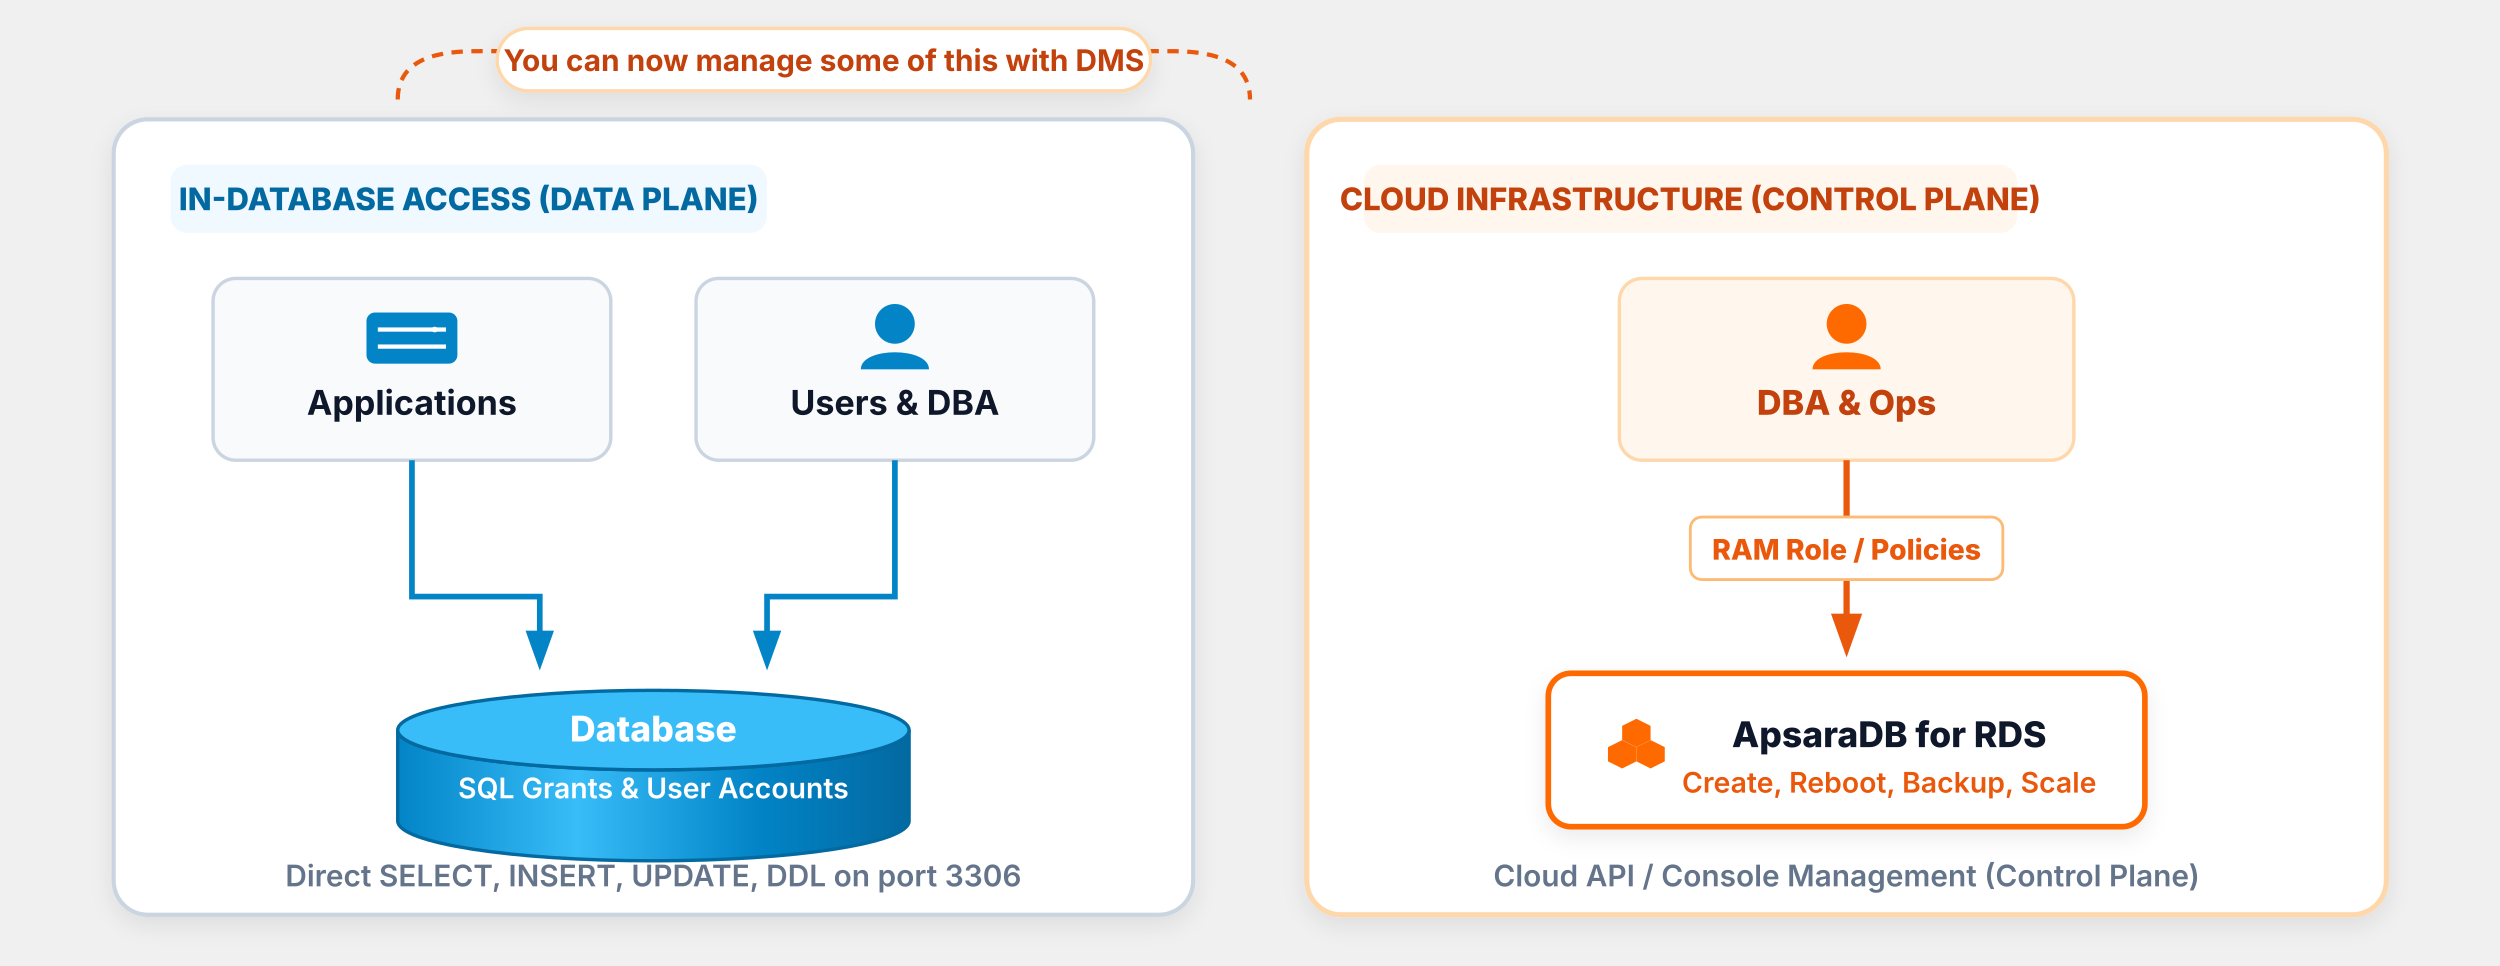
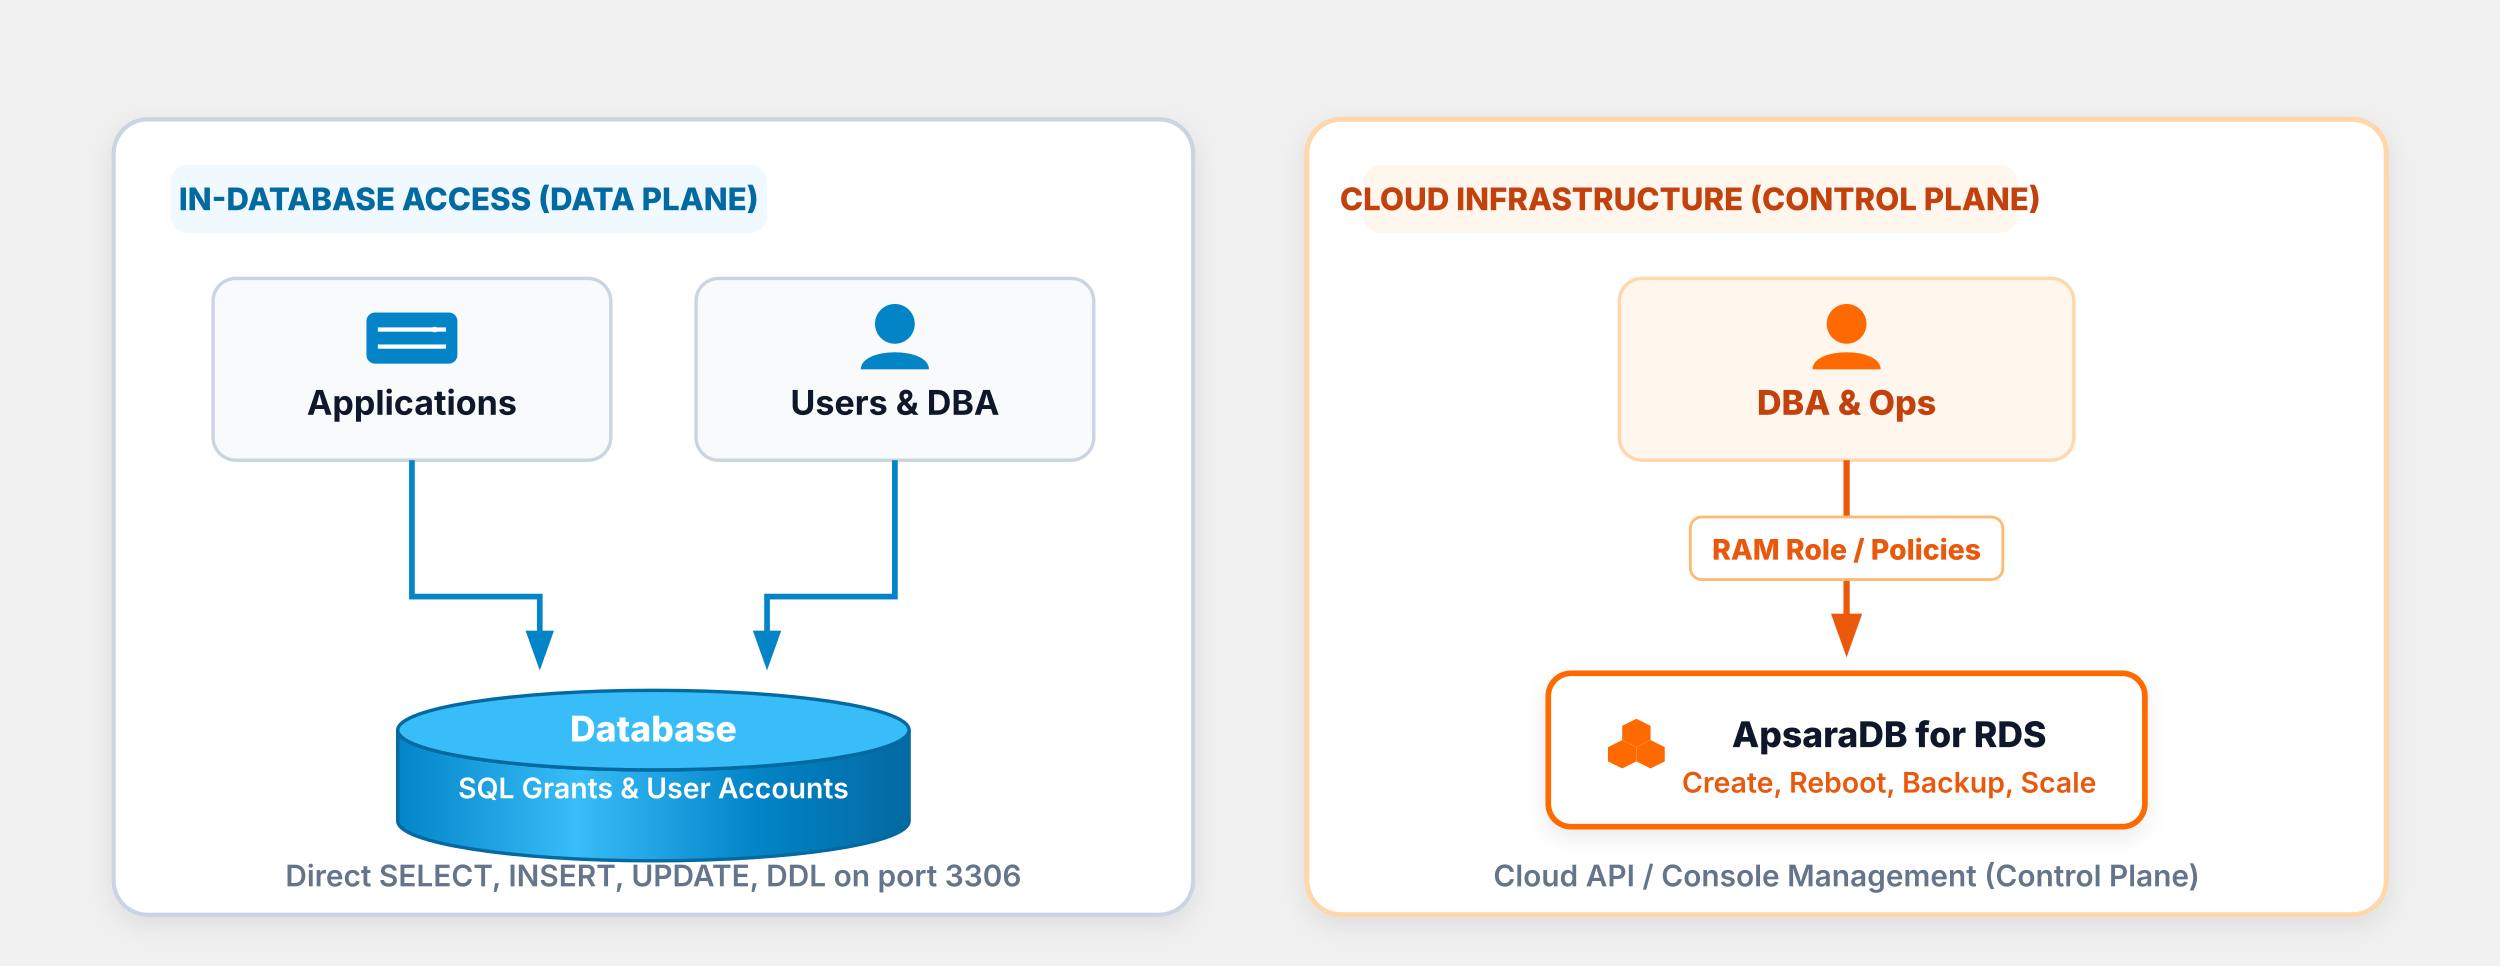
<svg xmlns="http://www.w3.org/2000/svg" viewBox="0 0 880 340" width="100%" height="100%">
  <defs>
    <filter id="ram-shadow" x="-5%" y="-4%" width="110%" height="110%" filterUnits="userSpaceOnUse">
      <feDropShadow dx="0" dy="3" stdDeviation="4" flood-color="#0f172a" flood-opacity="0.08" />
    </filter>
    <marker id="ram-arr-blue" markerWidth="7" markerHeight="7" refX="5" refY="3.5" orient="auto">
      <polygon points="0 1, 7 3.5, 0 6" fill="#0284c7" />
    </marker>
    <marker id="ram-arr-orange" markerWidth="7" markerHeight="7" refX="5" refY="3.5" orient="auto">
      <polygon points="0 1, 7 3.5, 0 6" fill="#ea580c" />
    </marker>
    <linearGradient id="db-cyl-blue" x1="0%" y1="0%" x2="100%" y2="0%">
      <stop offset="0%" stop-color="#0284c7" />
      <stop offset="35%" stop-color="#38bdf8" />
      <stop offset="70%" stop-color="#0284c7" />
      <stop offset="100%" stop-color="#0369a1" />
    </linearGradient>
  </defs>
-   <g transform="translate(140, 10)">
-     <path d="M 0 25 C 0 8, 20 8, 30 8 L 270 8 C 280 8, 300 8, 300 25" fill="none" stroke="#ea580c" stroke-width="1.5" stroke-dasharray="4 3" />
-     <rect x="35" y="0" width="230" height="22" rx="11" fill="#ffffff" stroke="#fed7aa" stroke-width="1.2" filter="url(#ram-shadow)" />
-     <text x="150" y="15" text-anchor="middle" font-family="system-ui, -apple-system, sans-serif" font-size="10.5" font-weight="700" fill="#c2410c">You can now manage some of this with DMS</text>
-   </g>
  <g transform="translate(40, 42)">
    <rect width="380" height="280" rx="12" fill="#ffffff" stroke="#cbd5e1" stroke-width="1.5" filter="url(#ram-shadow)" />
    <rect x="20" y="16" width="210" height="24" rx="6" fill="#f0f9ff" />
    <text x="125" y="32" text-anchor="middle" font-family="system-ui, -apple-system, sans-serif" font-size="11" font-weight="800" fill="#0369a1">IN-DATABASE ACCESS (DATA PLANE)</text>
    <g transform="translate(35, 56)">
      <rect width="140" height="64" rx="8" fill="#f8fafc" stroke="#cbd5e1" stroke-width="1.2" />
      <g transform="translate(70, 20)">
        <rect x="-16" y="-8" width="32" height="18" rx="3" fill="#0284c7" />
        <line x1="-12" y1="-2" x2="12" y2="-2" stroke="#ffffff" stroke-width="1.5" />
        <line x1="-12" y1="4" x2="12" y2="4" stroke="#ffffff" stroke-width="1.5" />
        <circle cx="8" cy="-2" r="1" fill="#ffffff" />
      </g>
      <text x="70" y="48" text-anchor="middle" font-family="system-ui, -apple-system, sans-serif" font-size="12" font-weight="700" fill="#0f172a">Applications</text>
    </g>
    <g transform="translate(205, 56)">
      <rect width="140" height="64" rx="8" fill="#f8fafc" stroke="#cbd5e1" stroke-width="1.2" />
      <g transform="translate(70, 20)">
        <circle cx="0" cy="-4" r="7" fill="#0284c7" />
        <path d="M -12 12 C -12 4, 12 4, 12 12 Z" fill="#0284c7" />
      </g>
      <text x="70" y="48" text-anchor="middle" font-family="system-ui, -apple-system, sans-serif" font-size="12" font-weight="700" fill="#0f172a">Users &amp; DBA</text>
    </g>
    <path d="M 105 120 L 105 168 L 150 168 L 150 190" stroke="#0284c7" stroke-width="2" fill="none" marker-end="url(#ram-arr-blue)" />
    <path d="M 275 120 L 275 168 L 230 168 L 230 190" stroke="#0284c7" stroke-width="2" fill="none" marker-end="url(#ram-arr-blue)" />
    <g transform="translate(100, 195)">
      <path d="M 0 20 A 90 14 0 0 0 180 20 L 180 52 A 90 14 0 0 1 0 52 Z" fill="url(#db-cyl-blue)" stroke="#0369a1" stroke-width="1.2" />
      <ellipse cx="90" cy="20" rx="90" ry="14" fill="#38bdf8" stroke="#0369a1" stroke-width="1.2" />
      <text x="90" y="24" text-anchor="middle" font-family="system-ui, -apple-system, sans-serif" font-size="12.5" font-weight="800" fill="#ffffff">Database</text>
      <text x="90" y="44" text-anchor="middle" font-family="system-ui, -apple-system, sans-serif" font-size="10" font-weight="600" fill="#ffffff">SQL Grants &amp; User Accounts</text>
    </g>
    <text x="190" y="270" text-anchor="middle" font-family="system-ui, -apple-system, sans-serif" font-size="10.5" font-weight="600" fill="#64748b">Direct SELECT, INSERT, UPDATE, DDL on port 3306</text>
  </g>
  <g transform="translate(460, 42)">
    <rect width="380" height="280" rx="12" fill="#ffffff" stroke="#fed7aa" stroke-width="1.8" filter="url(#ram-shadow)" />
    <rect x="20" y="16" width="230" height="24" rx="6" fill="#fff7ed" />
    <text x="135" y="32" text-anchor="middle" font-family="system-ui, -apple-system, sans-serif" font-size="11" font-weight="800" fill="#c2410c">CLOUD INFRASTRUCTURE (CONTROL PLANE)</text>
    <g transform="translate(110, 56)">
      <rect width="160" height="64" rx="8" fill="#fff7ed" stroke="#fed7aa" stroke-width="1.2" />
      <g transform="translate(80, 20)">
        <circle cx="0" cy="-4" r="7" fill="#ff6a00" />
        <path d="M -12 12 C -12 4, 12 4, 12 12 Z" fill="#ff6a00" />
      </g>
      <text x="80" y="48" text-anchor="middle" font-family="system-ui, -apple-system, sans-serif" font-size="12" font-weight="800" fill="#c2410c">DBA &amp; Ops</text>
    </g>
    <path d="M 190 120 L 190 185" stroke="#ea580c" stroke-width="2.2" fill="none" marker-end="url(#ram-arr-orange)" />
    <rect x="135" y="140" width="110" height="22" rx="4" fill="#ffffff" stroke="#fdba74" stroke-width="1" />
    <text x="190" y="155" text-anchor="middle" font-family="system-ui, -apple-system, sans-serif" font-size="10" font-weight="800" fill="#ea580c">RAM Role / Policies</text>
    <g transform="translate(85, 195)">
      <rect width="210" height="54" rx="8" fill="#ffffff" stroke="#ff6a00" stroke-width="2" filter="url(#ram-shadow)" />
      <g transform="translate(24, 16)">
        <polygon points="7,0 12,2.5 12,7.5 7,10 2,7.5 2,2.5" fill="#ff6a00" />
        <polygon points="2,7.5 7,10 7,15 2,17.5 -3,15 -3,10" fill="#ff6a00" />
        <polygon points="12,7.5 17,10 17,15 12,17.5 7,15 7,10" fill="#ff6a00" />
      </g>
      <text x="120" y="26" text-anchor="middle" font-family="system-ui, -apple-system, sans-serif" font-size="12.5" font-weight="800" fill="#0f172a">ApsaraDB for RDS</text>
      <text x="120" y="42" text-anchor="middle" font-family="system-ui, -apple-system, sans-serif" font-size="10" font-weight="600" fill="#ea580c">Create, Reboot, Backup, Scale</text>
    </g>
    <text x="190" y="270" text-anchor="middle" font-family="system-ui, -apple-system, sans-serif" font-size="10.5" font-weight="600" fill="#64748b">Cloud API / Console Management (Control Plane)</text>
  </g>
</svg>
